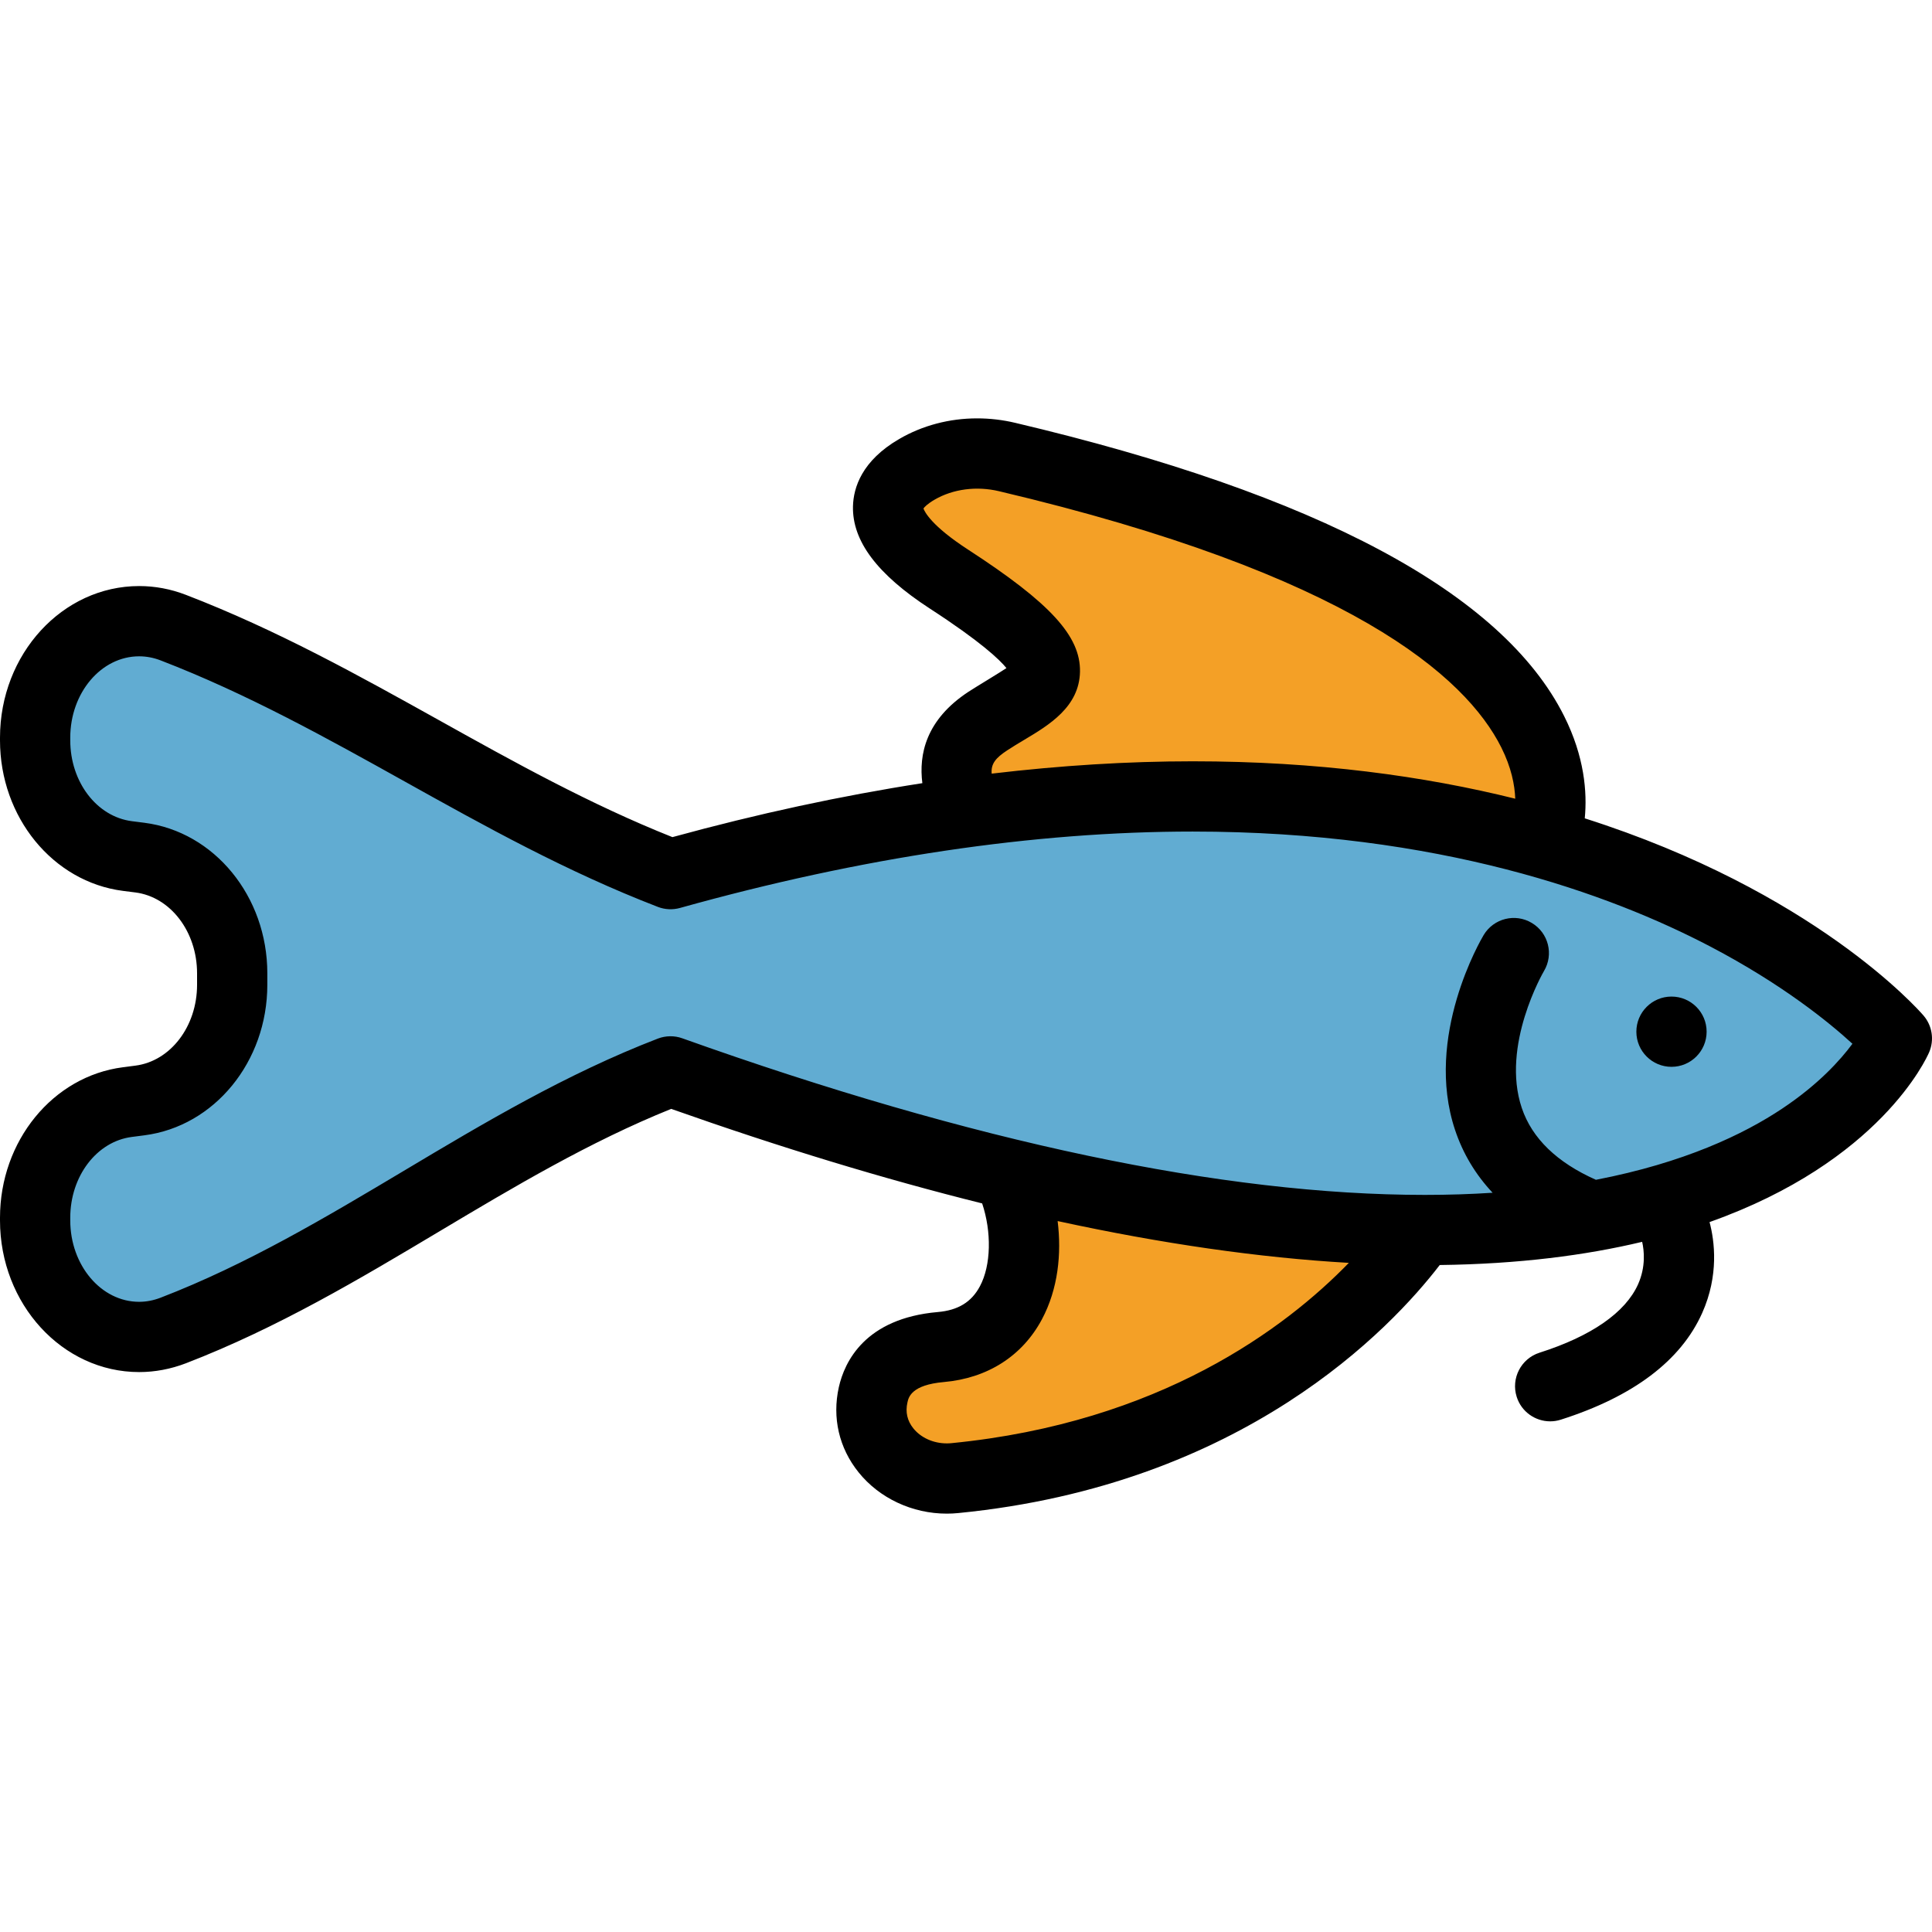
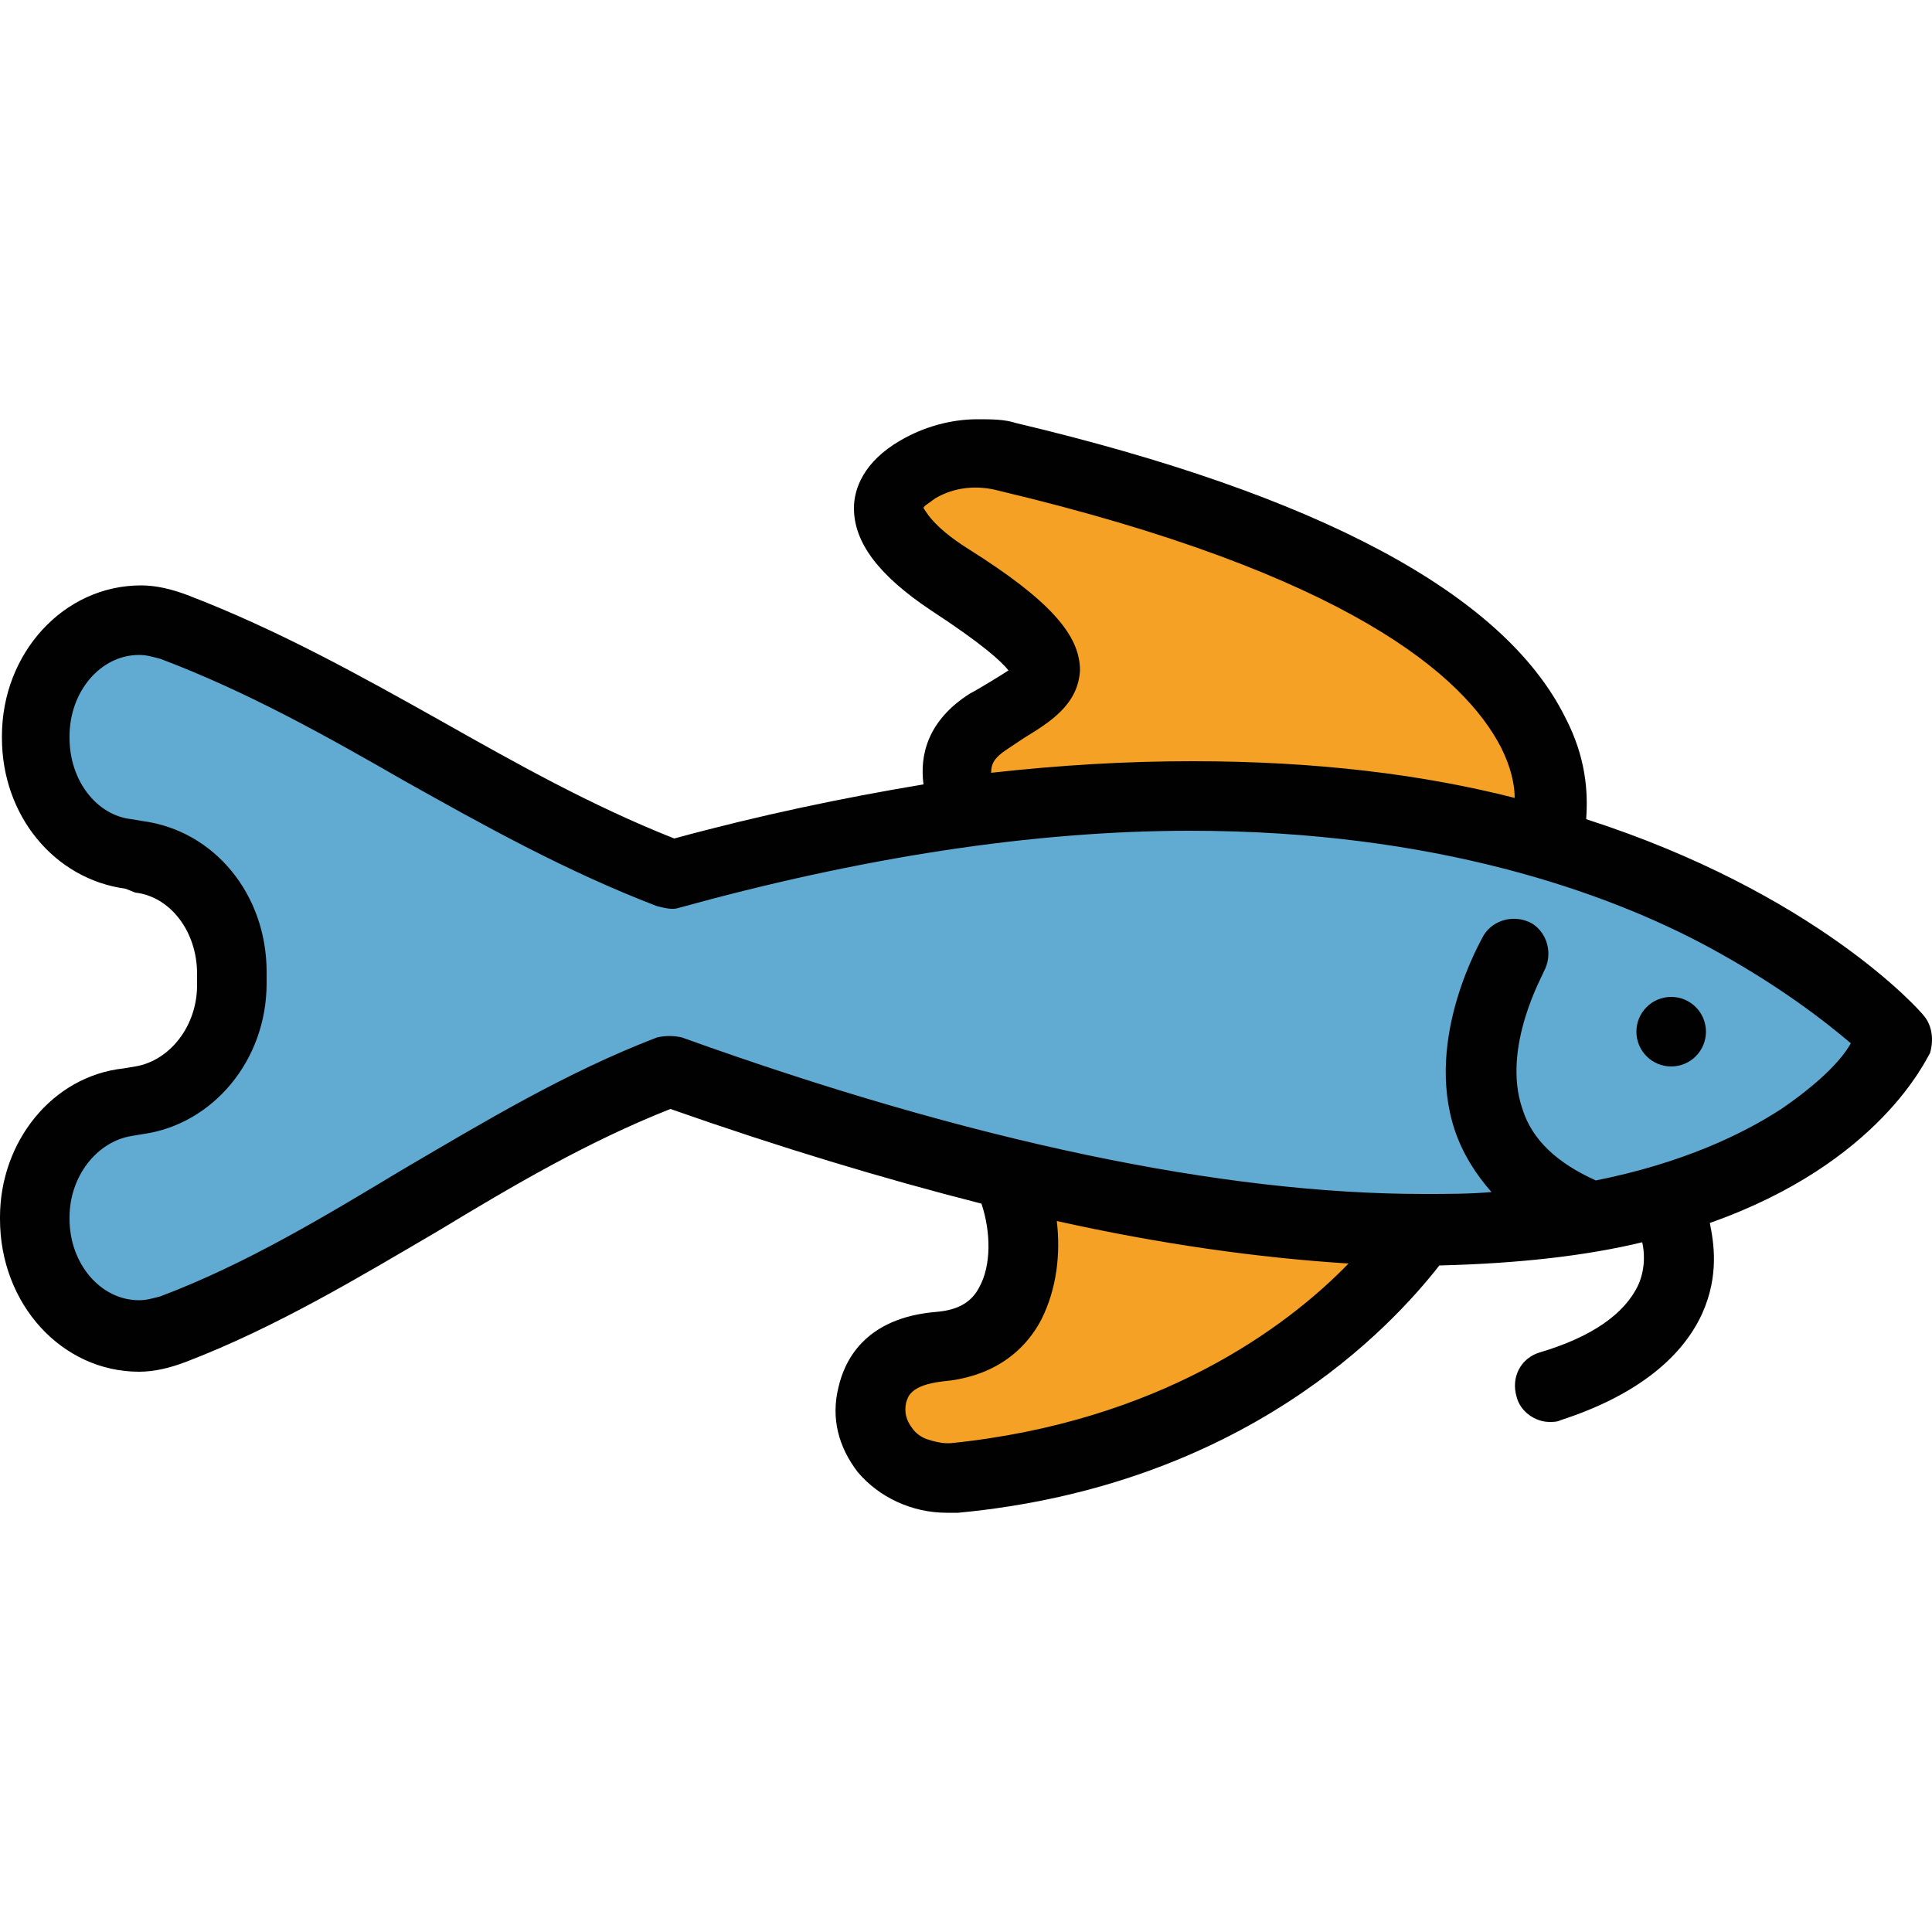
- <svg xmlns="http://www.w3.org/2000/svg" version="1.1" id="Layer_1" x="0px" y="0px" viewBox="0 0 440.001 440.001" style="enable-background:new 0 0 440.001 440.001;" xml:space="preserve" width="512" height="512">
-   <g>
-     <path style="fill:#61ACD2;" d="M31.689,304.481C18.627,304.481,8,292.575,8,277.941v-0.61c0-13.486,9.036-24.808,21.019-26.335   l2.831-0.368c11.994-1.541,21.03-12.863,21.03-26.337v-2.63c0-13.48-9.036-24.806-21.02-26.346l-2.826-0.358   C17.036,193.415,8,182.089,8,168.611v-0.61c0-14.629,10.627-26.53,23.689-26.53c2.627,0,5.239,0.493,7.764,1.464   c20.283,7.813,38.761,18.11,56.631,28.068c17.869,9.959,36.348,20.258,56.623,28.073c42.036-11.742,82.044-17.695,118.913-17.695   c57.735,0,98,14.739,121.61,27.103c17.506,9.174,28.853,18.556,34.058,23.332l5.299,4.862l-4.271,5.785   c-3.104,4.205-8.748,10.511-18,16.676c-12.129,8.091-27.386,13.949-45.342,17.408c0,0-15.14,2.955-24.52,3.078   c-5.109,0.488-10.492,0.507-15.964,0.507c-46.833,0-104.629-12.154-171.779-36.126c-20.304,7.813-38.771,18.841-56.629,29.505   l-0.177,0.105c-17.825,10.63-36.259,21.622-56.452,29.393C36.914,303.985,34.302,304.481,31.689,304.481z" />
-     <path style="fill:#F4A026;" d="M343.159,189.664c-22.104-5.497-46.173-8.284-71.539-8.284c-14.317,0-29.4,0.927-44.829,2.754   l-8.18,0.969l-0.73-8.205c-0.673-7.57,4.95-11.275,7.067-12.669c1.408-0.928,2.817-1.774,4.257-2.632   c5.247-3.131,8.694-5.434,8.756-8.767c0.086-4.624-6.656-11.089-21.858-20.961c-7.414-4.81-11.903-9.326-13.341-13.421   l-1.396-3.978l2.492-3.4c1.112-1.519,2.787-2.93,4.977-4.196c4.037-2.346,8.787-3.589,13.723-3.589c2.29,0,4.586,0.27,6.824,0.802   c66.481,15.693,106.756,36.746,119.69,62.57c2.475,4.949,3.823,9.973,4.012,14.939l0.404,10.636L343.159,189.664z" />
-     <path style="fill:#F4A026;" d="M215.61,336.72c-2.616,0-5.239-0.559-7.585-1.615c-2.461-1.108-4.625-2.769-6.26-4.801   c-2.904-3.621-3.936-8.113-2.909-12.656c0.949-4.386,4.407-9.901,15.403-10.867c7.271-0.636,12.794-4.121,15.972-10.077   c3.274-6.14,3.275-12.977,2.699-17.631l-1.386-11.195l11.023,2.395c23.313,5.064,45.208,8.21,65.08,9.351l17.472,1.003   l-12.19,12.557c-16.676,17.176-46.769,38.653-95.426,43.445C216.733,336.711,216.057,336.72,215.61,336.72z" />
-     <g>
-       <circle cx="380.672" cy="234.963" r="8" />
-       <path d="M438.05,231.261c-1.4-1.62-25.12-28.33-77.13-44.89c0.58-5.97-0.08-14.07-4.7-23.29c-14.05-28.05-56.11-50.51-125-66.78    c-2.86-0.68-5.79-1.02-8.7-1.02c-6.31,0-12.44,1.62-17.72,4.69c-8.52,4.95-10.43,11.07-10.54,15.33    c-0.19,7.9,5.53,15.51,17.48,23.28c11.65,7.56,15.91,11.65,17.47,13.57c-1.17,0.82-7.07,4.36-8.64,5.39    c-9.72,6.38-11.34,14.29-10.51,20.82c-18.48,2.87-37.48,6.96-56.92,12.29c-18.79-7.48-36.26-17.21-53.17-26.64    c-18.12-10.09-36.86-20.54-57.64-28.54c-3.45-1.33-7.03-2-10.64-2c-17.47,0-31.69,15.49-31.69,34.53v0.61    c0,17.5,12.04,32.23,28,34.28l2.84,0.36c8,1.03,14.04,8.94,14.04,18.41v2.63c0,9.46-6.04,17.37-14.04,18.4l-2.84,0.37    c-15.96,2.05-28,16.78-28,34.27v0.61c0,19.05,14.22,34.54,31.69,34.54c3.61,0,7.19-0.68,10.64-2    c20.89-8.05,39.68-19.26,57.85-30.11c16.78-10.01,34.09-20.34,52.68-27.83c24.89,8.8,48.53,15.98,70.82,21.53    c2.16,6.44,2.06,14.06-0.51,18.87c-1.92,3.6-4.97,5.47-9.61,5.87c-16.57,1.45-21.22,11.33-22.52,17.1    c-1.55,6.96,0.04,13.85,4.48,19.38c4.73,5.91,12.24,9.43,20.09,9.43c0.87,0,1.76-0.04,2.63-0.13    c64.93-6.38,98.55-42.04,109.65-56.49c18.01-0.22,33.25-2.21,46.1-5.28c0.45,1.95,0.86,5.65-0.93,9.67    c-2.88,6.43-10.64,11.82-22.45,15.58c-4.21,1.35-6.53,5.85-5.19,10.06c1.08,3.4,4.23,5.57,7.62,5.57c0.8,0,1.62-0.12,2.43-0.38    c16.5-5.26,27.33-13.43,32.19-24.29c3.84-8.59,2.83-16.39,1.68-20.71c38.78-13.76,49.41-37.27,50.01-38.67    C440.56,236.841,440.06,233.581,438.05,231.261z M229.35,170.911c1.29-0.85,2.64-1.66,3.95-2.44c5.58-3.33,12.51-7.48,12.66-15.49    c0.15-8.11-6.76-15.65-25.5-27.82c-8.34-5.41-9.89-8.62-10.15-9.36c0.22-0.3,0.87-1.04,2.53-2c4.2-2.44,9.56-3.15,14.69-1.93    c79.81,18.84,106.26,42.14,114.39,58.37c2.27,4.54,3.05,8.5,3.17,11.66c-20.67-5.14-45.06-8.52-73.47-8.52    c-14.79,0-30.07,0.95-45.77,2.81C225.65,173.951,226.77,172.611,229.35,170.911z M216.68,328.671c-0.36,0.04-0.72,0.05-1.07,0.05    c-1.52,0-2.99-0.32-4.3-0.91c-1.31-0.59-2.45-1.45-3.31-2.52c-1.38-1.72-1.83-3.71-1.34-5.88c0.26-1.2,0.9-4.01,8.3-4.66    c9.95-0.87,17.88-5.94,22.33-14.28c3.69-6.92,4.5-14.95,3.58-22.38c23.8,5.17,45.94,8.35,66.32,9.52    C292.83,302.401,264.21,324.001,216.68,328.671z M405.88,252.481c-8.71,5.81-22.28,12.33-42.42,16.21    c-8.87-3.94-14.55-9.43-16.88-16.35c-4.81-14.24,4.93-30.99,5.05-31.19c2.26-3.79,1.03-8.69-2.76-10.95    c-3.79-2.28-8.7-1.04-10.97,2.74c-0.56,0.94-13.63,23.12-6.52,44.4c1.79,5.37,4.65,10.14,8.55,14.3    c-4.87,0.32-10.01,0.49-15.44,0.49c-45.92,0-102.81-12-169.09-35.66c-1.8-0.65-3.78-0.62-5.57,0.06    c-20.89,8.05-39.68,19.26-57.85,30.11c-17.59,10.49-35.78,21.35-55.4,28.9c-1.61,0.62-3.25,0.94-4.89,0.94    c-8.65,0-15.69-8.32-15.69-18.54v-0.61c0-9.46,6.03-17.38,14.03-18.4l2.85-0.37c15.96-2.05,28-16.78,28-34.27v-2.63    c0-17.49-12.04-32.23-28-34.28l-2.84-0.36c-8.01-1.03-14.04-8.94-14.04-18.41v-0.61c0-10.22,7.04-18.53,15.69-18.53    c1.64,0,3.28,0.31,4.89,0.93c19.73,7.6,37.97,17.76,55.61,27.59c18.12,10.1,36.86,20.54,57.64,28.55c1.61,0.62,3.38,0.7,5.03,0.24    c41.35-11.55,80.64-17.4,116.76-17.4c56.1,0,95.08,14.24,117.9,26.19c16.39,8.59,27.03,17.25,32.36,22.14    C419.14,241.421,414.15,246.971,405.88,252.481z" />
-     </g>
+ <svg xmlns="http://www.w3.org/2000/svg" enable-background="new 0 0 100 100" viewBox="0 0 100 100">
+   <path d="m7.2 69.2c-3 0-5.4-2.7-5.4-6v-.2c0-3.1 2.1-5.6 4.8-6h.6c2.8-.4 4.8-3 4.8-6v-.6c0-3.1-2.1-5.6-4.8-6l-.6-.1c-2.7-.4-4.8-2.9-4.8-6v-.1c0-3.3 2.4-6 5.4-6 .6 0 1.2.1 1.8.3 4.6 1.8 8.8 4.1 12.9 6.4s8.3 4.6 12.9 6.4c9.6-2.7 18.6-4 27-4 13.1 0 22.3 3.3 27.6 6.2 4 2.1 6.6 4.2 7.7 5.3l1.2 1.1-1 1.3c-.7 1-2 2.4-4.1 3.8-2.8 1.8-6.2 3.2-10.3 4 0 0-3.4.7-5.6.7-1.2.1-2.4.1-3.6.1-10.6 0-23.8-2.8-39-8.2-4.6 1.8-8.8 4.3-12.9 6.7s-8.2 4.9-12.8 6.7c-.6.1-1.2.2-1.8.2z" fill="#61abd2" />
+   <path d="m78 43.1c-5-1.2-10.5-1.9-16.3-1.9-3.3 0-6.7.2-10.2.6l-1.9.2-.2-1.9c-.2-1.7 1.1-2.6 1.6-2.9.3-.2.6-.4 1-.6 1.2-.7 2-1.2 2-2 0-1.1-1.5-2.5-5-4.8-1.7-1.1-2.7-2.1-3-3.1l-.2-.7.6-.8c.3-.3.6-.7 1.1-1 .9-.5 2-.8 3.1-.8.5 0 1 .1 1.6.2 15.1 3.6 24.3 8.4 27.2 14.2.6 1.1.9 2.3.9 3.4l.1 2.4z" fill="#f4a126" />
+   <path d="m49 76.5c-.6 0-1.2-.1-1.7-.4-.6-.3-1.1-.6-1.4-1.1-.7-.8-.9-1.8-.7-2.9.2-1 1-2.3 3.5-2.5 1.7-.1 2.9-.9 3.6-2.3s.7-2.9.6-4l-.3-2.5 2.5.5c5.3 1.2 10.3 1.9 14.8 2.1l4 .2-2.8 2.9c-3.8 3.9-10.6 8.8-21.7 9.9-.1.1-.3.1-.4.1z" fill="#f4a126" />
+   <g fill="#010101">
+     <circle cx="86.5" cy="53.4" r="1.8" />
+     <path d="m99.6 52.6c-.3-.4-5.7-6.4-17.5-10.2.1-1.4 0-3.2-1.1-5.3-3.2-6.4-12.8-11.5-28.4-15.2-.6-.2-1.3-.2-2-.2-1.4 0-2.8.4-4 1.1-1.9 1.1-2.4 2.5-2.4 3.5 0 1.8 1.3 3.5 4 5.3 2.6 1.7 3.6 2.6 4 3.1-.3.2-1.6 1-2 1.2-2.2 1.4-2.6 3.2-2.4 4.7-4.2.7-8.5 1.6-12.9 2.8-4.3-1.7-8.2-3.9-12.1-6.1-4.1-2.3-8.4-4.7-13.1-6.5-.8-.3-1.6-.5-2.4-.5-4 0-7.2 3.5-7.2 7.8v.1c0 4 2.7 7.3 6.4 7.8l.5.2c1.8.2 3.2 2 3.2 4.2v.6c0 2.1-1.4 3.9-3.2 4.2l-.6.1c-3.7.4-6.4 3.8-6.4 7.7v.1c0 4.4 3.2 7.9 7.2 7.9.8 0 1.6-.2 2.4-.5 4.7-1.8 9-4.4 13.1-6.8 3.8-2.3 7.7-4.6 12-6.3 5.7 2 11 3.6 16.1 4.9.5 1.5.5 3.2-.1 4.3-.4.8-1.1 1.2-2.2 1.3-3.8.3-4.8 2.6-5.1 3.9-.4 1.6 0 3.1 1 4.4 1.1 1.3 2.8 2.1 4.6 2.1h.6c14.8-1.4 22.4-9.6 24.9-12.8 4.1-.1 7.6-.5 10.5-1.2.1.4.2 1.3-.2 2.2-.7 1.5-2.4 2.7-5.1 3.5-1 .3-1.5 1.3-1.2 2.3.2.8 1 1.3 1.7 1.3.2 0 .4 0 .6-.1 3.7-1.2 6.2-3.1 7.3-5.5.9-2 .6-3.7.4-4.7 8.8-3.1 11.2-8.5 11.4-8.8.2-.7.1-1.4-.3-1.9zm-47.5-13.8c.3-.2.6-.4.9-.6 1.3-.8 2.8-1.7 2.9-3.5 0-1.8-1.5-3.6-5.8-6.3-1.9-1.2-2.2-2-2.3-2.1 0-.1.2-.2.6-.5 1-.6 2.2-.7 3.3-.4 18.1 4.3 24.1 9.6 26 13.3.5 1 .7 1.9.7 2.6-4.7-1.2-10.2-1.9-16.7-1.9-3.4 0-6.8.2-10.4.6 0-.5.2-.8.8-1.2zm-2.9 35.9c-.1 0-.2 0-.2 0-.3 0-.7-.1-1-.2s-.6-.3-.8-.6c-.3-.4-.4-.8-.3-1.3.1-.3.2-.9 1.9-1.1 2.3-.2 4.1-1.3 5.1-3.2.8-1.6 1-3.4.8-5.1 5.4 1.2 10.4 1.9 15.1 2.2-3.2 3.3-9.8 8.2-20.6 9.3zm43-17.3c-2 1.3-5.1 2.8-9.6 3.7-2-.9-3.3-2.1-3.8-3.7-1.1-3.2 1.1-7 1.1-7.1.5-.9.2-2-.6-2.5-.9-.5-2-.2-2.5.6-.1.2-3.1 5.3-1.5 10.1.4 1.2 1.1 2.3 1.9 3.2-1.1.1-2.3.1-3.5.1-10.4 0-23.4-2.7-38.4-8.1-.4-.1-.9-.1-1.3 0-4.7 1.8-9 4.4-13.1 6.8-4 2.4-8.1 4.9-12.6 6.6-.4.1-.7.2-1.1.2-2 0-3.6-1.9-3.6-4.2v-.1c0-2.1 1.4-3.9 3.2-4.2l.6-.1c3.6-.5 6.4-3.8 6.4-7.8v-.6c0-4-2.7-7.3-6.4-7.8l-.6-.1c-1.8-.2-3.2-2-3.2-4.2v-.1c0-2.3 1.6-4.2 3.6-4.2.4 0 .7.1 1.1.2 4.5 1.7 8.6 4 12.6 6.3 4.1 2.3 8.4 4.7 13.1 6.5.4.1.8.2 1.1.1 9.4-2.6 18.3-4 26.5-4 12.7 0 21.6 3.2 26.8 6 3.7 2 6.1 3.9 7.4 5-.5.9-1.7 2.1-3.6 3.4z" />
  </g>
</svg>
